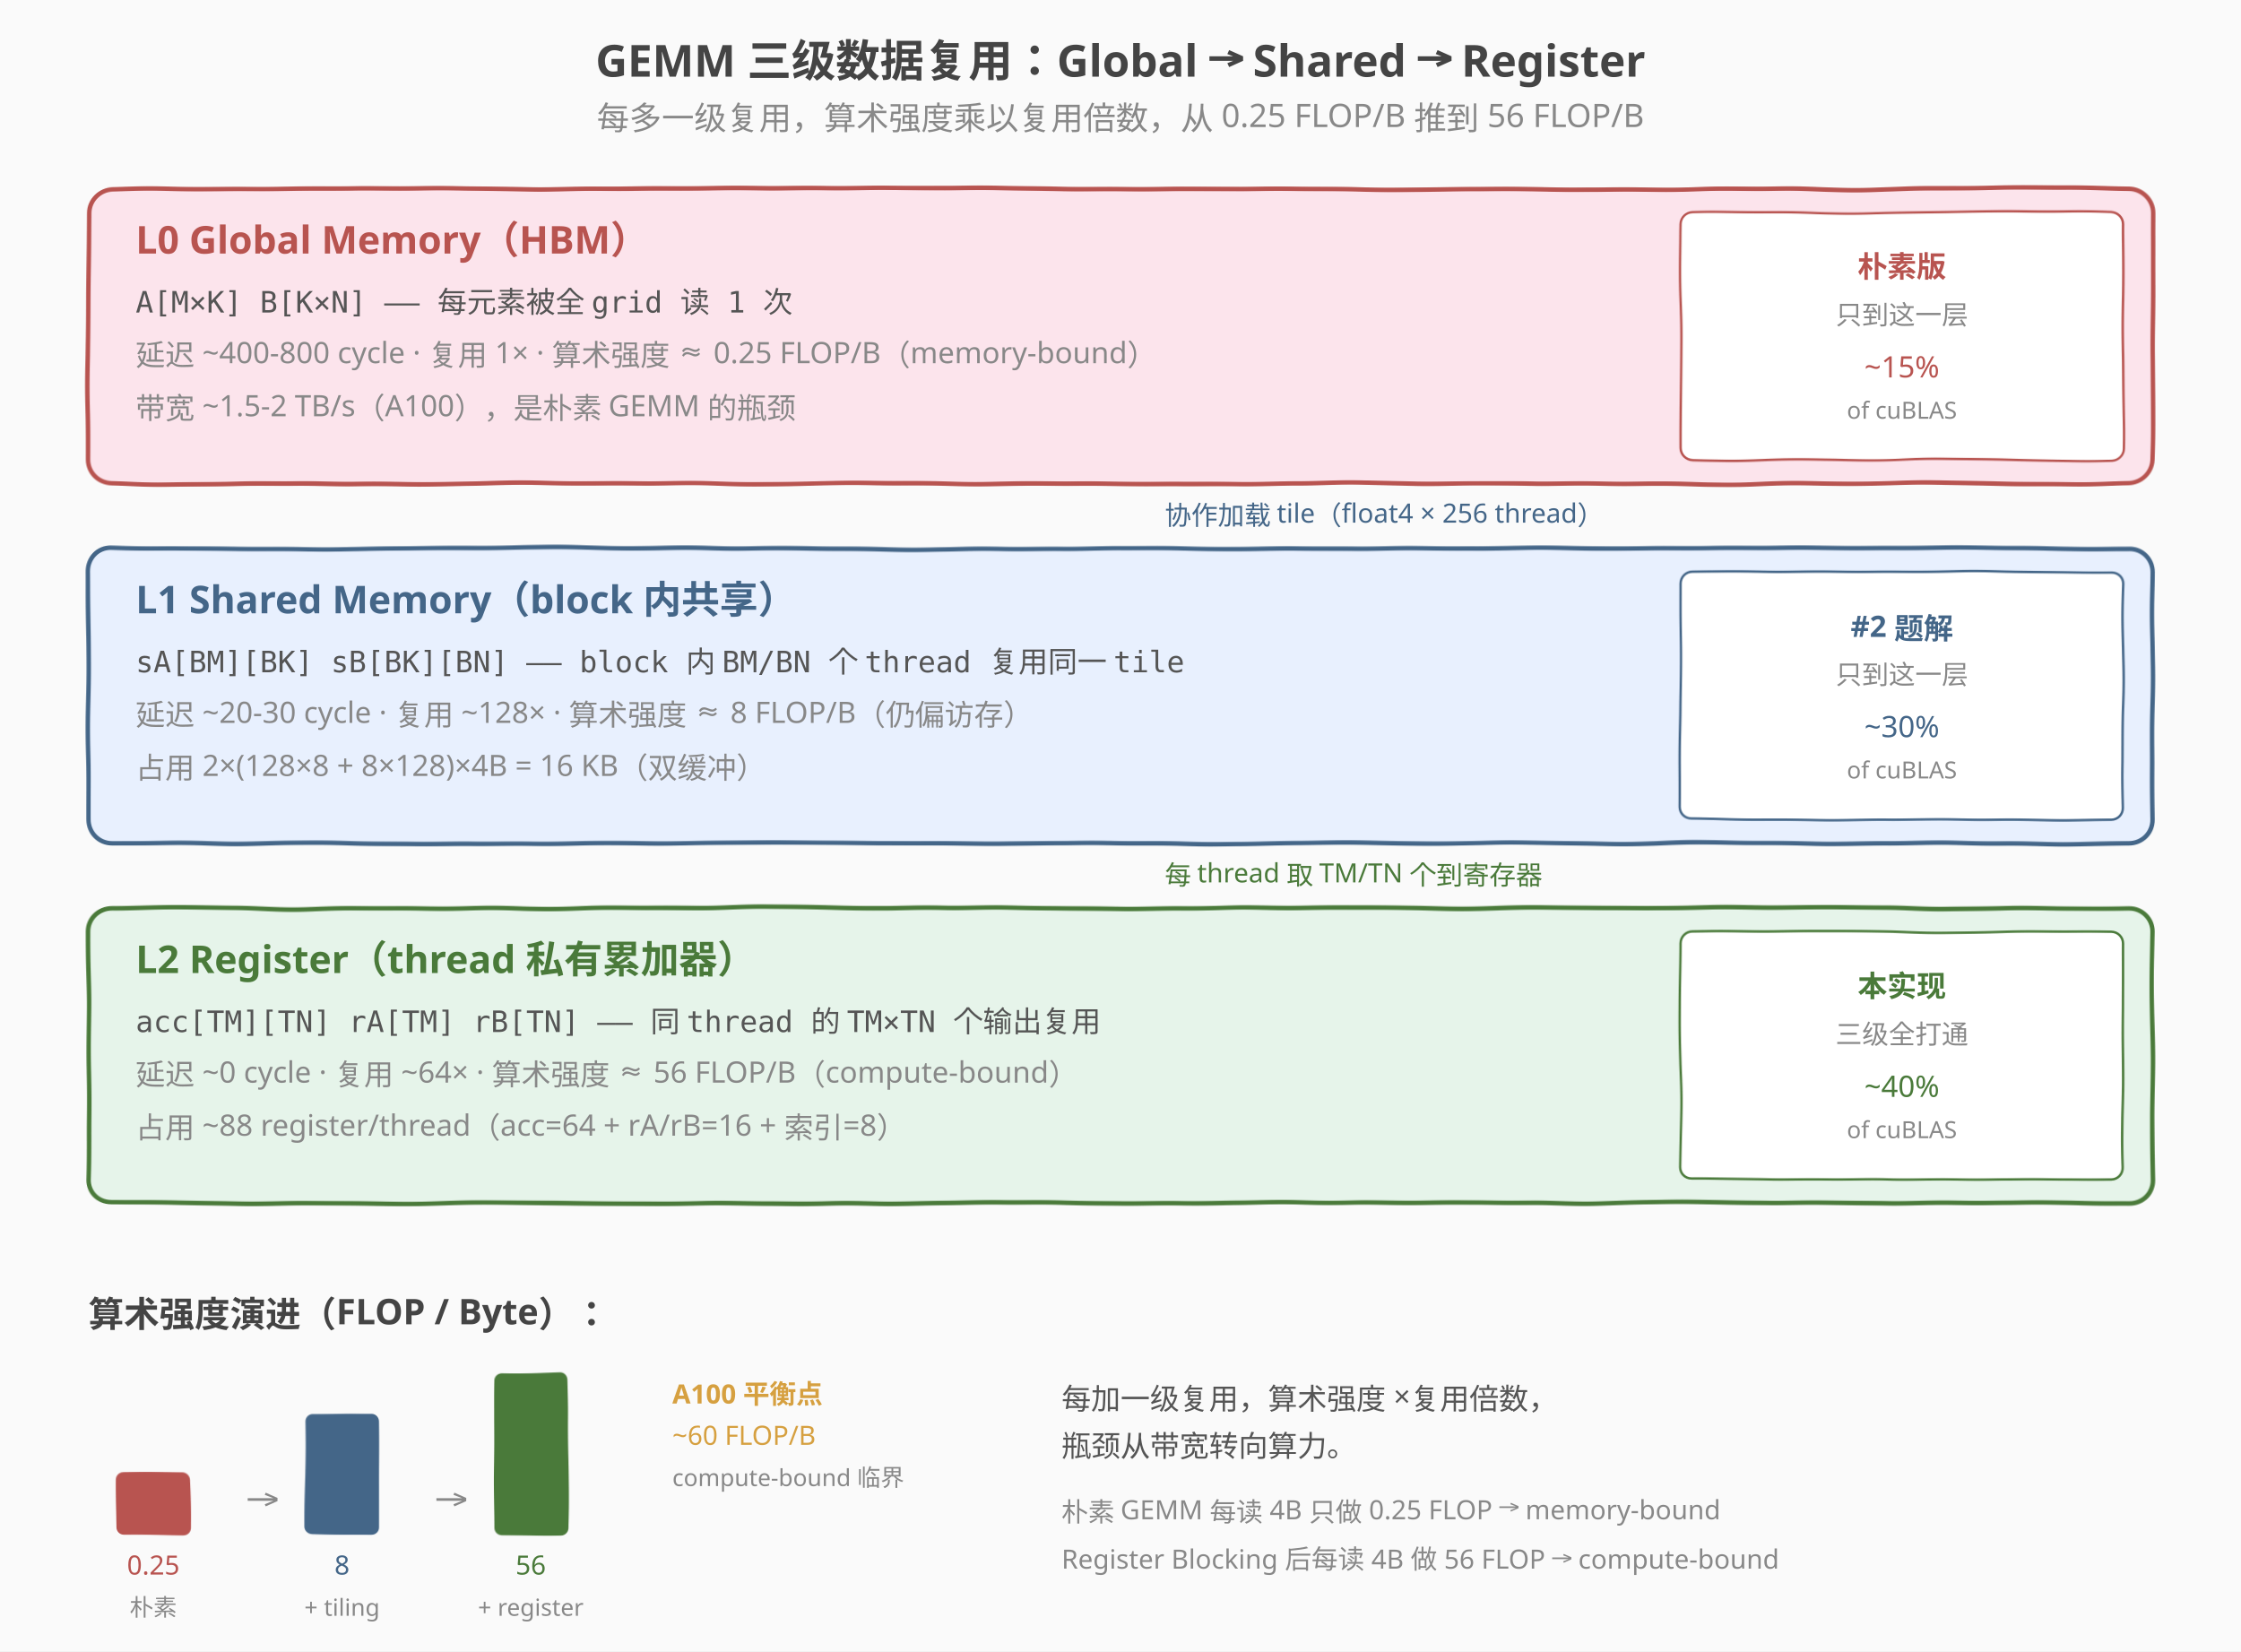
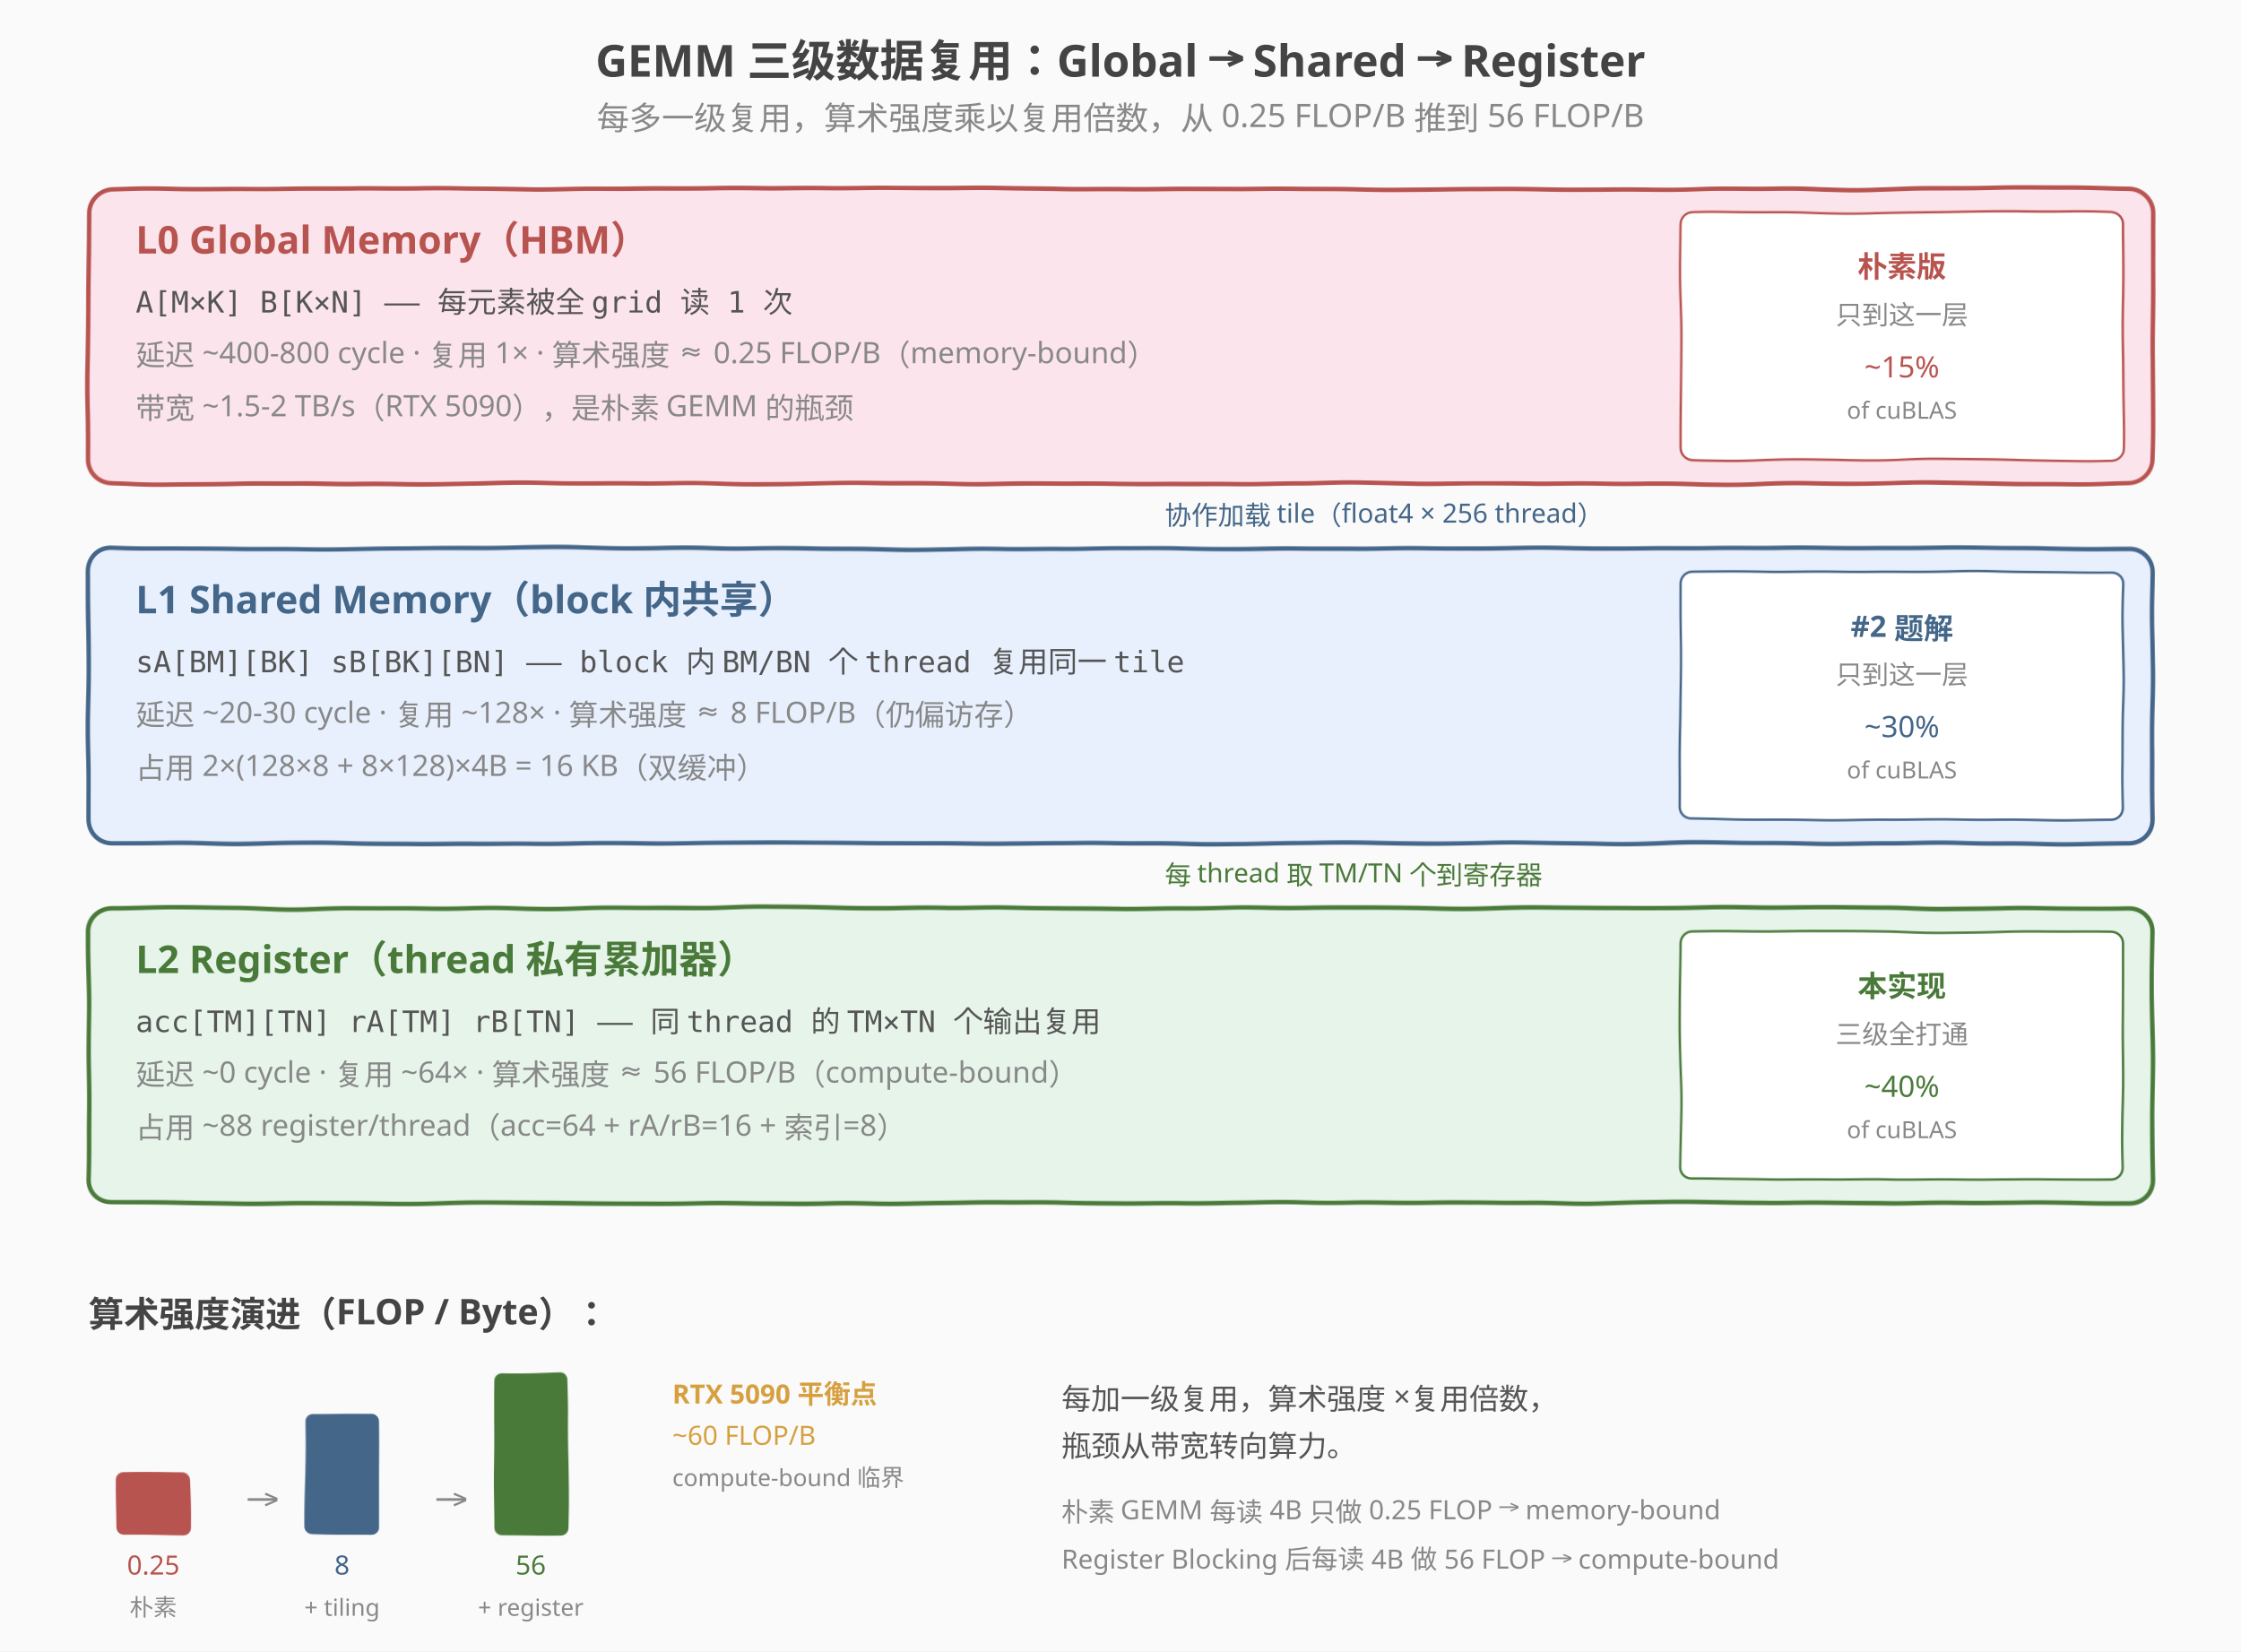
<svg xmlns="http://www.w3.org/2000/svg" viewBox="0 0 760 560" font-family="'Comic Sans MS', 'Segoe UI', 'Kaiti SC', 楷体, cursive">
  <defs>
    <filter id="rough2">
      <feTurbulence type="fractalNoise" baseFrequency="0.025" numOctaves="2" seed="7" />
      <feDisplacementMap in="SourceGraphic" scale="1.5" />
    </filter>
    <marker id="arr" markerWidth="8" markerHeight="8" refX="6" refY="4" orient="auto">
      <path d="M 0 0 L 8 4 L 0 8 z" fill="#666" />
    </marker>
  </defs>
  <rect width="760" height="560" fill="#fafafa" />
  <text x="380" y="26" text-anchor="middle" font-size="15" fill="#444" font-weight="bold">GEMM 三级数据复用：Global → Shared → Register</text>
  <text x="380" y="44" text-anchor="middle" font-size="11" fill="#888">每多一级复用，算术强度乘以复用倍数，从 0.25 FLOP/B 推到 56 FLOP/B</text>
  <rect x="30" y="64" width="700" height="100" fill="#fce4ec" stroke="#b85450" stroke-width="1.5" rx="8" filter="url(#rough2)" />
  <text x="46" y="86" font-size="13" fill="#b85450" font-weight="bold">L0  Global Memory（HBM）</text>
  <text x="46" y="106" font-size="10" fill="#555" font-family="monospace">A[M×K]  B[K×N]  —— 每元素被全 grid 读 1 次</text>
  <text x="46" y="124" font-size="10" fill="#888">延迟 ~400-800 cycle  ·  复用 1×  ·  算术强度 ≈ 0.25 FLOP/B（memory-bound）</text>
-   <text x="46" y="142" font-size="10" fill="#888">带宽 ~1.5-2 TB/s（A100），是朴素 GEMM 的瓶颈</text>
+   <text x="46" y="142" font-size="10" fill="#888">带宽 ~1.5-2 TB/s（RTX 5090），是朴素 GEMM 的瓶颈</text>
  <rect x="570" y="72" width="150" height="84" fill="#fff" stroke="#b85450" stroke-width="0.8" rx="4" filter="url(#rough2)" />
  <text x="645" y="94" text-anchor="middle" font-size="10" fill="#b85450" font-weight="bold">朴素版</text>
  <text x="645" y="110" text-anchor="middle" font-size="9" fill="#888">只到这一层</text>
  <text x="645" y="128" text-anchor="middle" font-size="10" fill="#b85450">~15%</text>
  <text x="645" y="142" text-anchor="middle" font-size="8" fill="#888">of cuBLAS</text>
  <path d="M 380 166 L 380 182" stroke="#666" stroke-width="1.5" fill="none" marker-end="url(#arr)" filter="url(#rough2)" />
  <text x="395" y="178" font-size="9" fill="#446688">协作加载 tile（float4 × 256 thread）</text>
  <rect x="30" y="186" width="700" height="100" fill="#e8f0fe" stroke="#446688" stroke-width="1.5" rx="8" filter="url(#rough2)" />
  <text x="46" y="208" font-size="13" fill="#446688" font-weight="bold">L1  Shared Memory（block 内共享）</text>
  <text x="46" y="228" font-size="10" fill="#555" font-family="monospace">sA[BM][BK]  sB[BK][BN]  —— block 内 BM/BN 个 thread 复用同一 tile</text>
  <text x="46" y="246" font-size="10" fill="#888">延迟 ~20-30 cycle  ·  复用 ~128×  ·  算术强度 ≈ 8 FLOP/B（仍偏访存）</text>
  <text x="46" y="264" font-size="10" fill="#888">占用 2×(128×8 + 8×128)×4B = 16 KB（双缓冲）</text>
  <rect x="570" y="194" width="150" height="84" fill="#fff" stroke="#446688" stroke-width="0.8" rx="4" filter="url(#rough2)" />
  <text x="645" y="216" text-anchor="middle" font-size="10" fill="#446688" font-weight="bold">#2 题解</text>
  <text x="645" y="232" text-anchor="middle" font-size="9" fill="#888">只到这一层</text>
  <text x="645" y="250" text-anchor="middle" font-size="10" fill="#446688">~30%</text>
  <text x="645" y="264" text-anchor="middle" font-size="8" fill="#888">of cuBLAS</text>
  <path d="M 380 288 L 380 304" stroke="#666" stroke-width="1.5" fill="none" marker-end="url(#arr)" filter="url(#rough2)" />
  <text x="395" y="300" font-size="9" fill="#4a7a3a">每 thread 取 TM/TN 个到寄存器</text>
  <rect x="30" y="308" width="700" height="100" fill="#e6f4ea" stroke="#4a7a3a" stroke-width="1.5" rx="8" filter="url(#rough2)" />
  <text x="46" y="330" font-size="13" fill="#4a7a3a" font-weight="bold">L2  Register（thread 私有累加器）</text>
  <text x="46" y="350" font-size="10" fill="#555" font-family="monospace">acc[TM][TN]  rA[TM]  rB[TN]  —— 同 thread 的 TM×TN 个输出复用</text>
  <text x="46" y="368" font-size="10" fill="#888">延迟 ~0 cycle  ·  复用 ~64×  ·  算术强度 ≈ 56 FLOP/B（compute-bound）</text>
  <text x="46" y="386" font-size="10" fill="#888">占用 ~88 register/thread（acc=64 + rA/rB=16 + 索引=8）</text>
  <rect x="570" y="316" width="150" height="84" fill="#fff" stroke="#4a7a3a" stroke-width="0.8" rx="4" filter="url(#rough2)" />
  <text x="645" y="338" text-anchor="middle" font-size="10" fill="#4a7a3a" font-weight="bold">本实现</text>
  <text x="645" y="354" text-anchor="middle" font-size="9" fill="#888">三级全打通</text>
  <text x="645" y="372" text-anchor="middle" font-size="10" fill="#4a7a3a">~40%</text>
  <text x="645" y="386" text-anchor="middle" font-size="8" fill="#888">of cuBLAS</text>
  <line x1="20" y1="426" x2="740" y2="426" stroke="#eee" stroke-width="1" filter="url(#rough2)" />
  <text x="30" y="450" font-size="12" fill="#444" font-weight="bold">算术强度演进（FLOP / Byte）：</text>
  <rect x="40" y="500" width="24" height="20" fill="#b85450" stroke="#b85450" stroke-width="1" rx="2" filter="url(#rough2)" />
  <text x="52" y="534" text-anchor="middle" font-size="9" fill="#b85450">0.25</text>
  <text x="52" y="548" text-anchor="middle" font-size="8" fill="#888">朴素</text>
  <text x="84" y="514" font-size="14" fill="#888">→</text>
  <rect x="104" y="480" width="24" height="40" fill="#446688" stroke="#446688" stroke-width="1" rx="2" filter="url(#rough2)" />
  <text x="116" y="534" text-anchor="middle" font-size="9" fill="#446688">8</text>
  <text x="116" y="548" text-anchor="middle" font-size="8" fill="#888">+ tiling</text>
  <text x="148" y="514" font-size="14" fill="#888">→</text>
  <rect x="168" y="466" width="24" height="54" fill="#4a7a3a" stroke="#4a7a3a" stroke-width="1" rx="2" filter="url(#rough2)" />
  <text x="180" y="534" text-anchor="middle" font-size="9" fill="#4a7a3a">56</text>
  <text x="180" y="548" text-anchor="middle" font-size="8" fill="#888">+ register</text>
  <line x1="220" y1="462" x2="220" y2="528" stroke="#d6a040" stroke-width="2" stroke-dasharray="3,3" filter="url(#rough2)" />
-   <text x="228" y="476" font-size="9" fill="#d6a040" font-weight="bold">A100 平衡点</text>
+   <text x="228" y="476" font-size="9" fill="#d6a040" font-weight="bold">RTX 5090 平衡点</text>
  <text x="228" y="490" font-size="9" fill="#d6a040">~60 FLOP/B</text>
  <text x="228" y="504" font-size="8" fill="#888">compute-bound 临界</text>
  <text x="360" y="478" font-size="10" fill="#555">每加一级复用，算术强度 ×复用倍数，</text>
  <text x="360" y="494" font-size="10" fill="#555">瓶颈从带宽转向算力。</text>
  <text x="360" y="516" font-size="9" fill="#888">朴素 GEMM 每读 4B 只做 0.25 FLOP → memory-bound</text>
  <text x="360" y="532" font-size="9" fill="#888">Register Blocking 后每读 4B 做 56 FLOP → compute-bound</text>
</svg>
